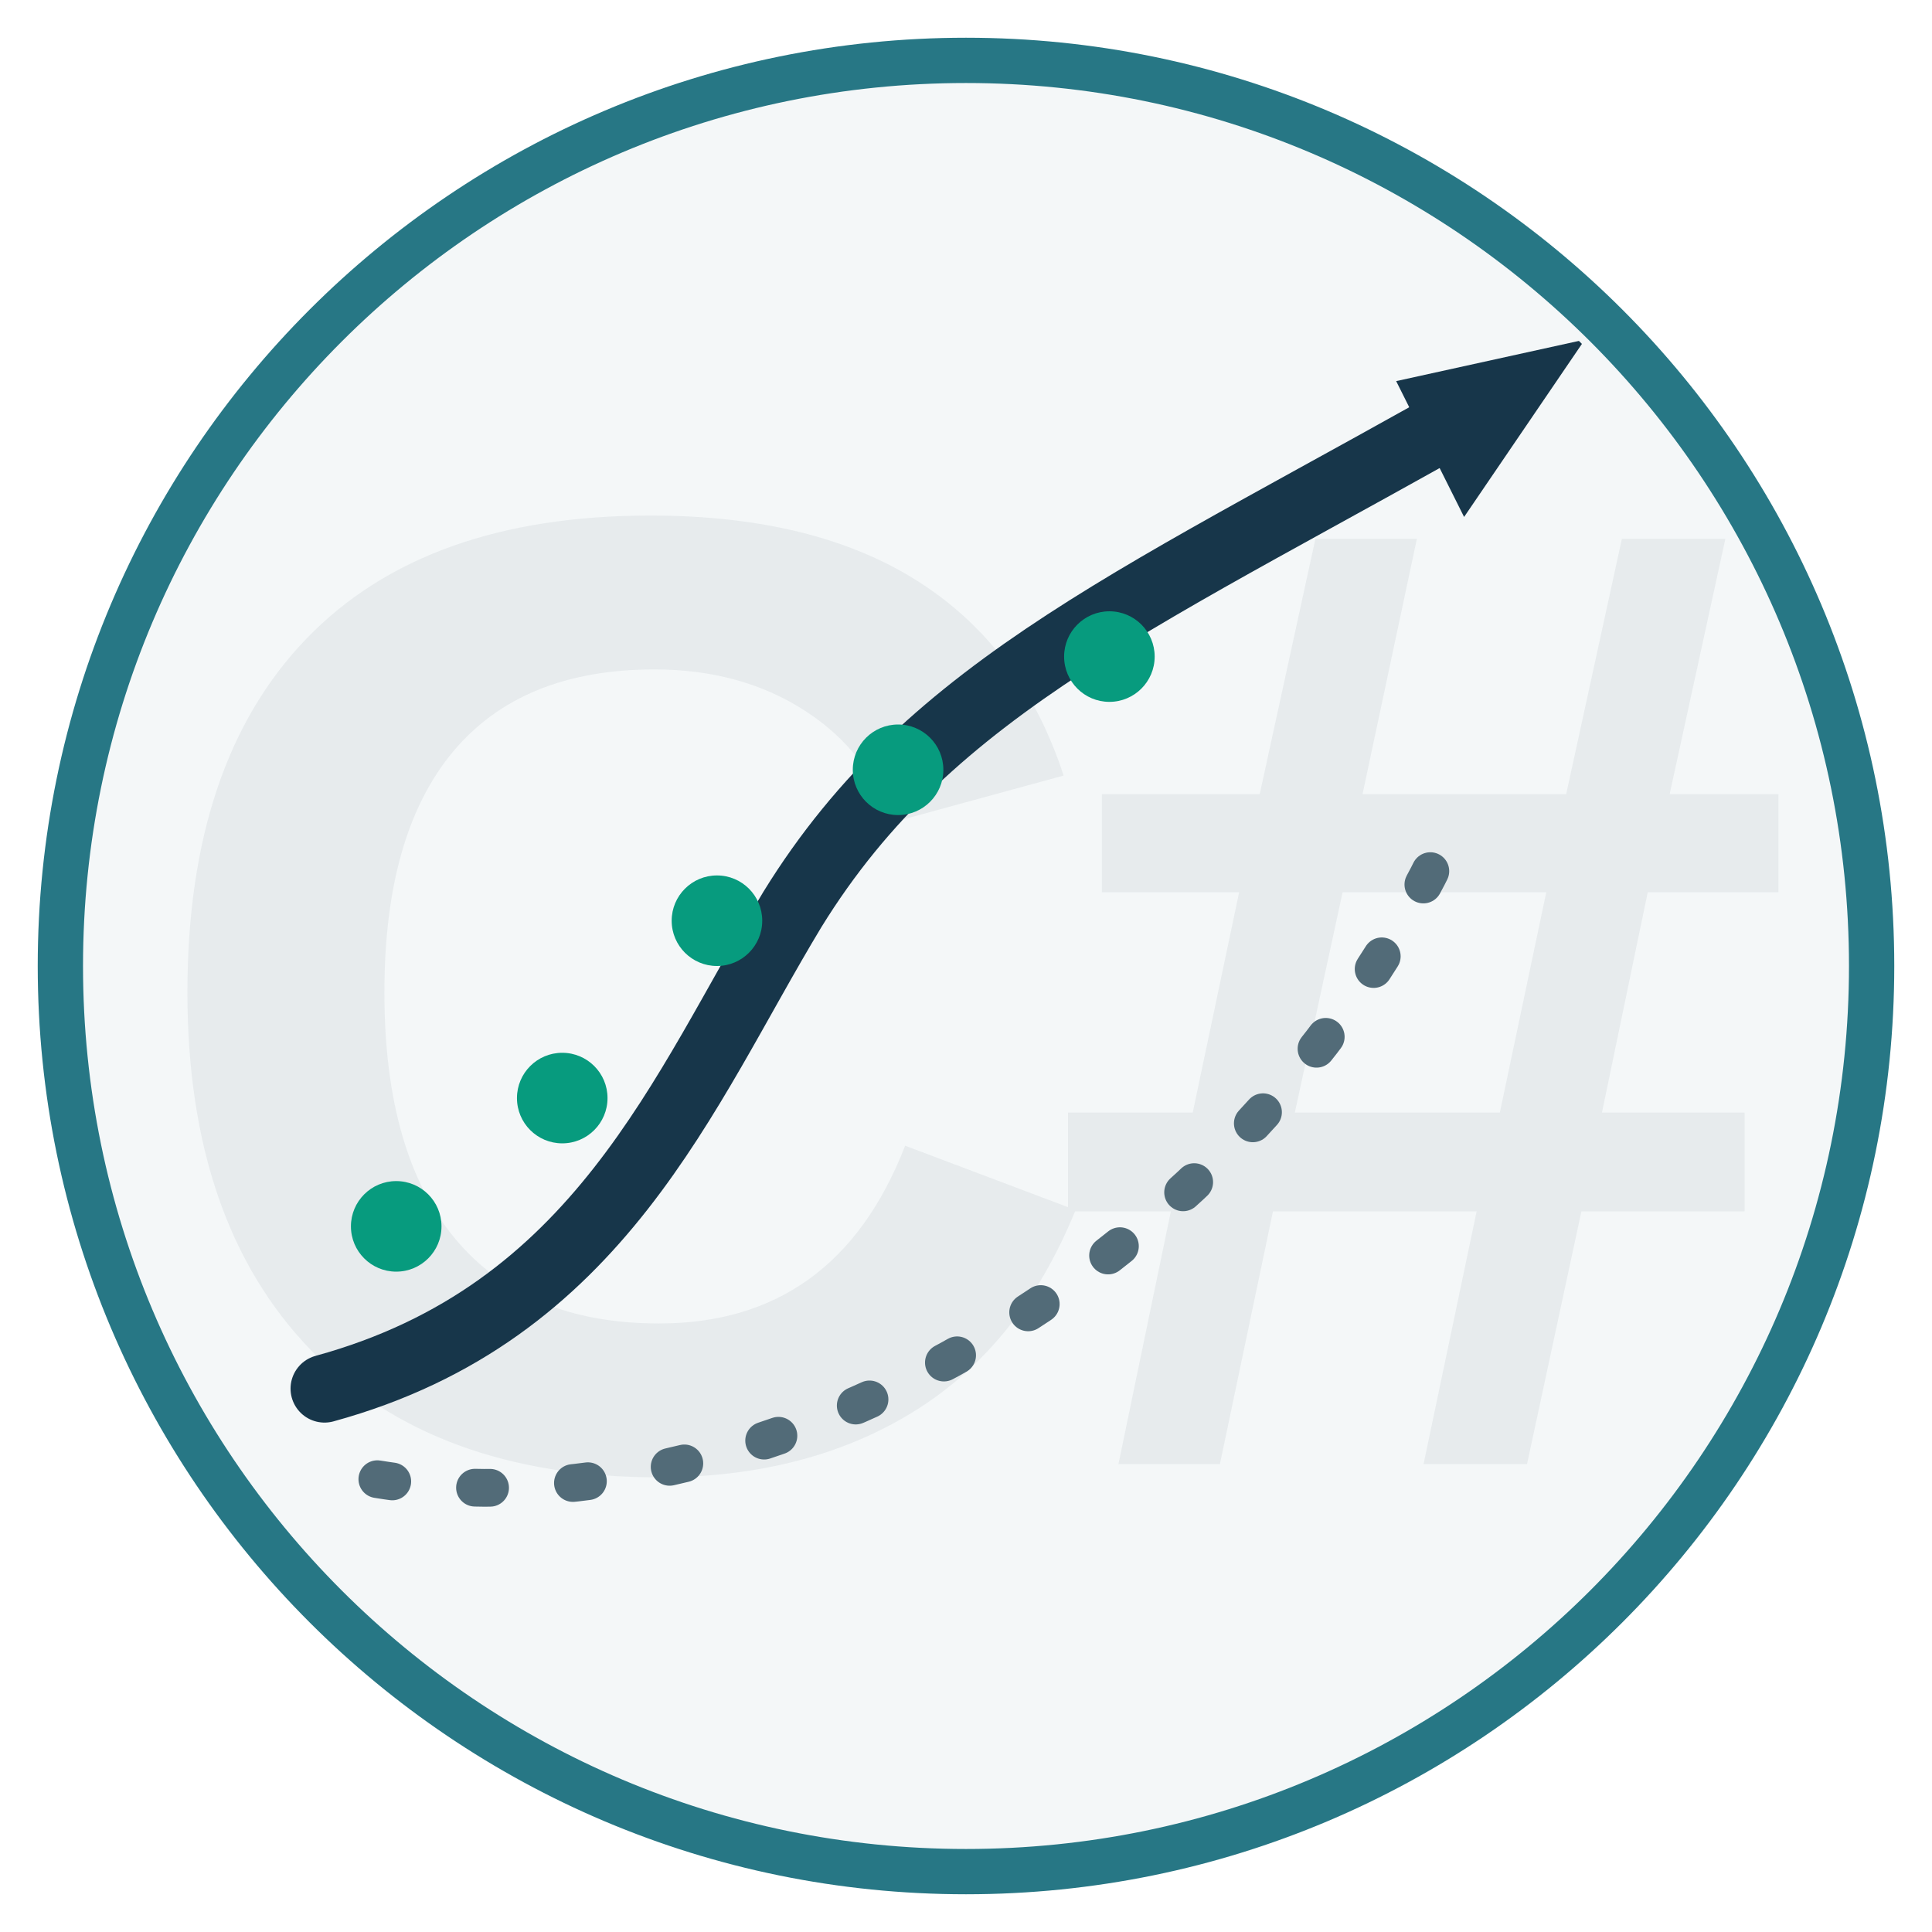
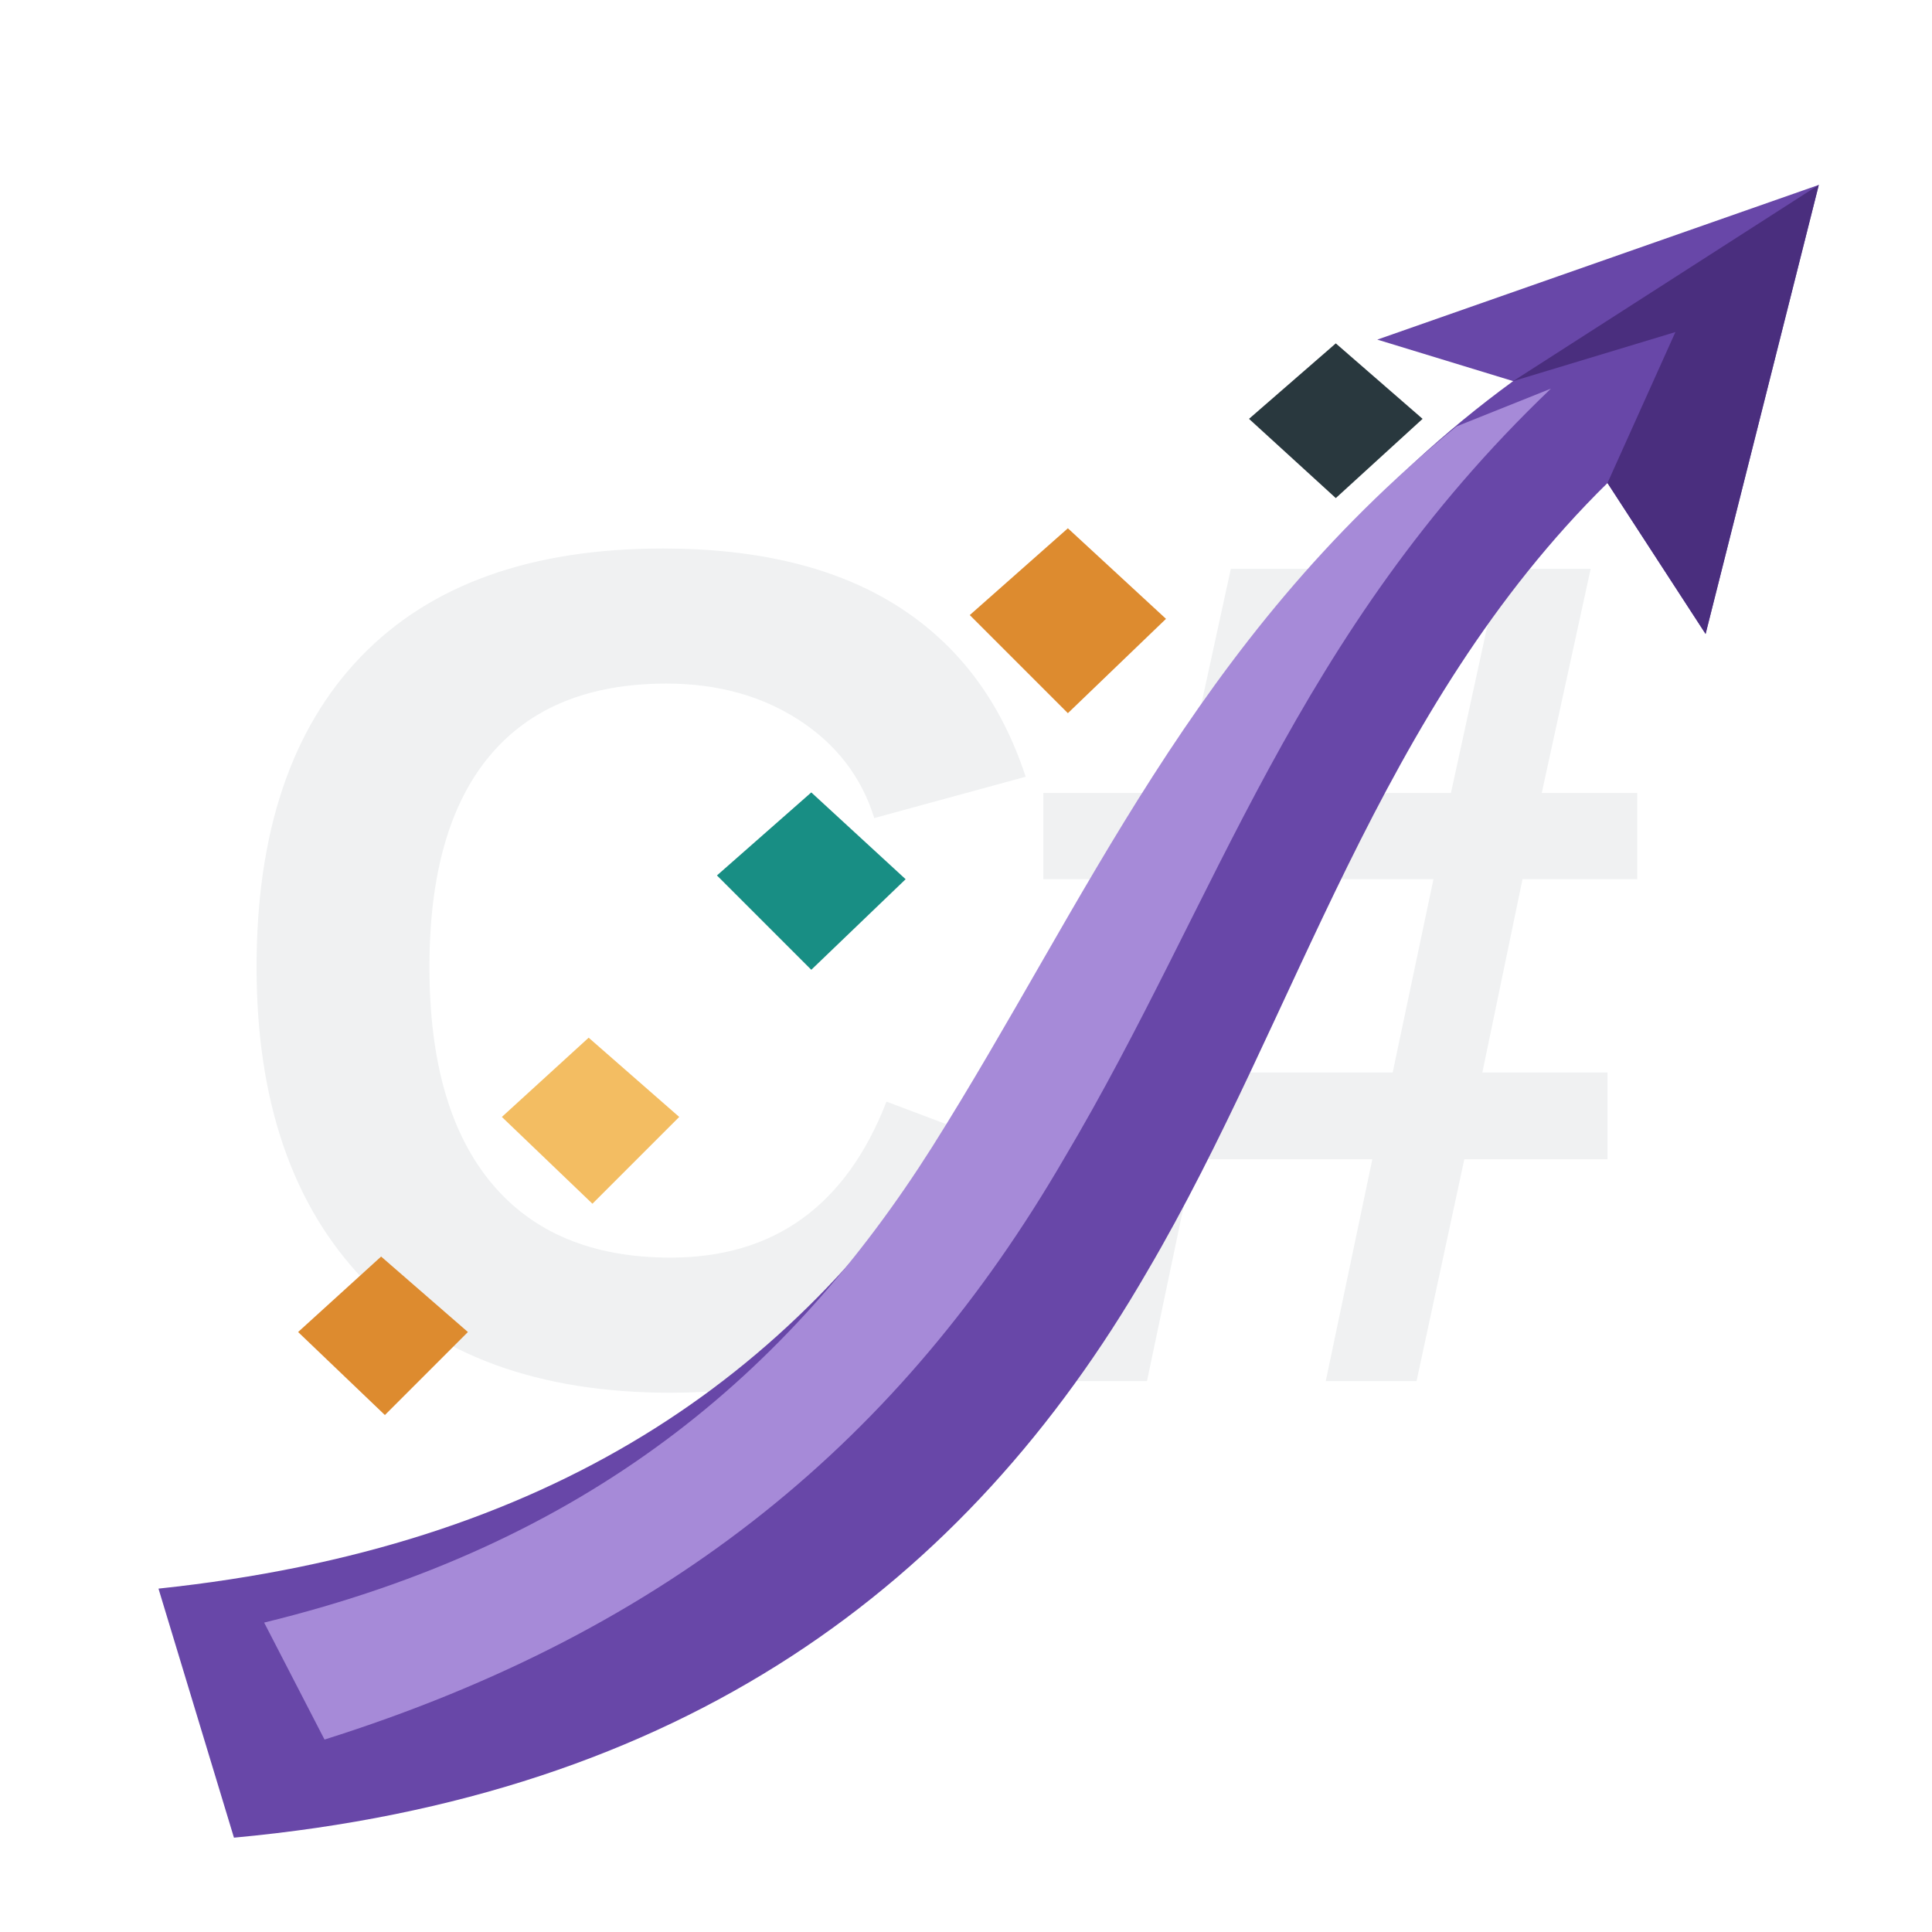
<svg xmlns="http://www.w3.org/2000/svg" viewBox="0 0 512 512" role="img" aria-labelledby="title description">
-   <defs>
-     <clipPath id="badge-clip">
-       <circle cx="256" cy="256" r="232" />
-     </clipPath>
-   </defs>
  <style>
-     :root {
-       color-scheme: light dark;
-     }
+     :root { color-scheme: light dark; }

-     .badge {
-       fill: #f4f7f8;
-       stroke: #277785;
-     }
- 
-     .badge-fill {
-       fill: #f4f7f8;
-     }
- 
-     .badge-stroke {
-       stroke: #f4f7f8;
-     }
- 
-     .language-mark {
-       fill: #17364a;
-       opacity: 0.06;
-     }
- 
-     .python-upper {
-       fill: #2874a6;
-       opacity: 0.09;
-     }
- 
-     .python-lower {
-       fill: #a77b00;
-       opacity: 0.09;
-     }
- 
-     .python-eye {
-       fill: #f4f7f8;
-     }
- 
-     .accent-fill {
-       fill: #079b7e;
-     }
- 
-     .accent-stroke {
-       stroke: #079b7e;
-     }
- 
-     .solid-fill {
-       fill: #17364a;
-     }
- 
-     .solid-stroke {
-       stroke: #17364a;
-     }
- 
-     .muted-fill {
-       fill: #526b78;
-     }
- 
-     .muted-stroke {
-       stroke: #526b78;
-     }
- 
-     .warm-fill {
-       fill: #d97706;
-     }
- 
-     .warm-stroke {
-       stroke: #d97706;
-     }
+     .language-mark { fill: #17323d; opacity: 0.07; }
+     .python-upper { fill: #2874a6; opacity: 0.07; }
+     .python-lower { fill: #aa8108; opacity: 0.07; }
+     .primary { fill: #6847a8; }
+     .primary-light { fill: #a68ad8; }
+     .primary-shade { fill: #4a2e7e; }
+     .secondary { fill: #dd8b2f; }
+     .secondary-light { fill: #f3bd62; }
+     .secondary-shade { fill: #ad611d; }
+     .accent { fill: #188e84; }
+     .neutral { fill: #29383e; }
+     .shadow { fill: #17252b; opacity: 0.22; }

    @media (prefers-color-scheme: dark) {
-       .badge {
-         fill: #0d2638;
-         stroke: #277785;
-       }
- 
-       .badge-fill {
-         fill: #0d2638;
-       }
- 
-       .badge-stroke {
-         stroke: #0d2638;
-       }
- 
-       .language-mark {
-         fill: #edf2f3;
-         opacity: 0.07;
-       }
- 
-       .python-upper {
-         fill: #79b7df;
-         opacity: 0.1;
-       }
- 
-       .python-lower {
-         fill: #f0c84b;
-         opacity: 0.1;
-       }
- 
-       .python-eye {
-         fill: #0d2638;
-       }
- 
-       .accent-fill {
-         fill: #43d6b1;
-       }
- 
-       .accent-stroke {
-         stroke: #43d6b1;
-       }
- 
-       .solid-fill {
-         fill: #edf2f3;
-       }
- 
-       .solid-stroke {
-         stroke: #edf2f3;
-       }
- 
-       .muted-fill {
-         fill: #8fa2aa;
-       }
- 
-       .muted-stroke {
-         stroke: #8fa2aa;
-       }
- 
-       .warm-fill {
-         fill: #f6b73c;
-       }
- 
-       .warm-stroke {
-         stroke: #f6b73c;
-       }
+       .language-mark { fill: #edf6f3; opacity: 0.08; }
+       .python-upper { fill: #7ec5ed; opacity: 0.08; }
+       .python-lower { fill: #f1ca50; opacity: 0.08; }
+       .primary { fill: #9f82e0; }
+       .primary-light { fill: #c8b6f2; }
+       .primary-shade { fill: #7554b8; }
+       .secondary { fill: #f2ad4e; }
+       .secondary-light { fill: #ffd27a; }
+       .secondary-shade { fill: #c77a2c; }
+       .accent { fill: #42c7ba; }
+       .neutral { fill: #e5efec; }
+       .shadow { fill: #02090b; opacity: 0.34; }
    }
  </style>
-   <circle class="badge" cx="256" cy="256" r="240" stroke-width="12" />
-   <g clip-path="url(#badge-clip)">
-     <text class="language-mark" x="256" y="388" font-family="Segoe UI, Arial, sans-serif" font-size="360" font-weight="800" letter-spacing="-18" text-anchor="middle" aria-hidden="true">C#</text>
-     <path class="solid-stroke" d="M86 368 C159 348 181 289 210 241 C247 181 304 158 397 105" fill="none" stroke-width="18" stroke-linecap="round" />
-     <path class="solid-fill" d="M420 90 L388 137 L370 101 Z" />
-     <circle class="accent-fill" cx="105" cy="325" r="12" />
-     <circle class="accent-fill" cx="149" cy="291" r="12" />
-     <circle class="accent-fill" cx="190" cy="244" r="12" />
-     <circle class="accent-fill" cx="238" cy="204" r="12" />
-     <circle class="accent-fill" cx="294" cy="174" r="12" />
-     <path class="muted-stroke" d="M100 392 C198 408 326 339 381 227" fill="none" stroke-width="10" stroke-linecap="round" stroke-dasharray="4 22" />
+   <text class="language-mark" x="247" y="366" font-family="Segoe UI, Arial, sans-serif" font-size="316" font-weight="800" letter-spacing="-20" text-anchor="middle" aria-hidden="true">C#</text>
+   <g aria-hidden="true">
+     <path class="primary" d="M42 421 C146 410 210 365 253 298 C296 231 327 155 401 101 L365 90 L482 49 L452 168 L426 128 C365 188 344 269 304 337 C256 420 181 476 62 487 Z" />
+     <path class="primary-light" d="M70 430 C156 409 209 364 247 304 C288 239 316 170 386 113 L411 103 C343 168 323 238 282 307 C239 381 178 432 86 461 Z" />
+     <path class="primary-shade" d="M401 101 L482 49 L452 168 L426 128 L444 88 Z" />
+     <path class="secondary" d="M79 353 L101 333 L124 353 L102 375 Z" />
+     <path class="secondary-light" d="M133 296 L156 275 L180 296 L157 319 Z" />
+     <path class="accent" d="M190 232 L215 210 L240 233 L215 257 Z" />
+     <path class="secondary" d="M257 163 L283 140 L309 164 L283 189 Z" />
+     <path class="neutral" d="M331 111 L354 91 L377 111 L354 132 Z" />
  </g>
</svg>
